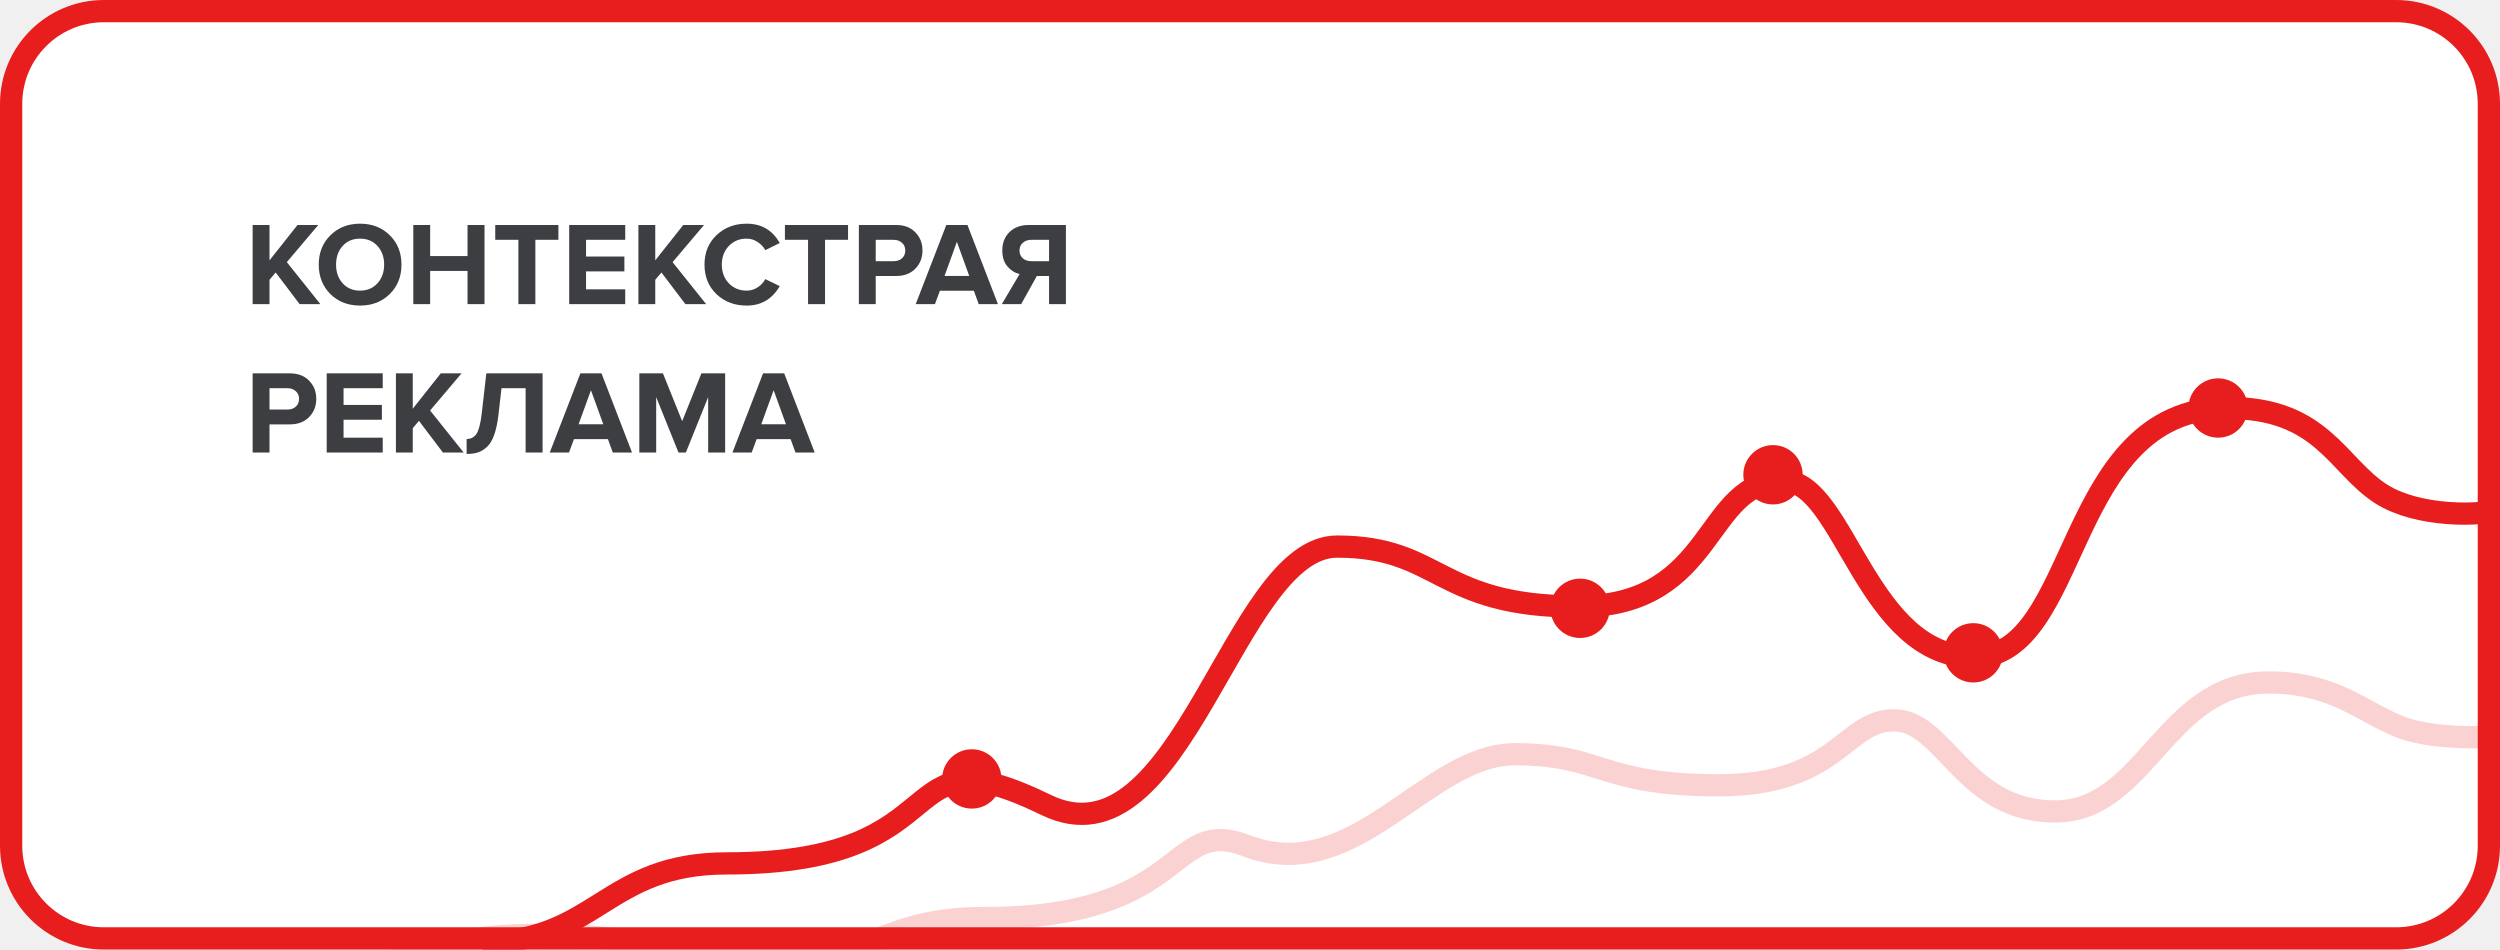
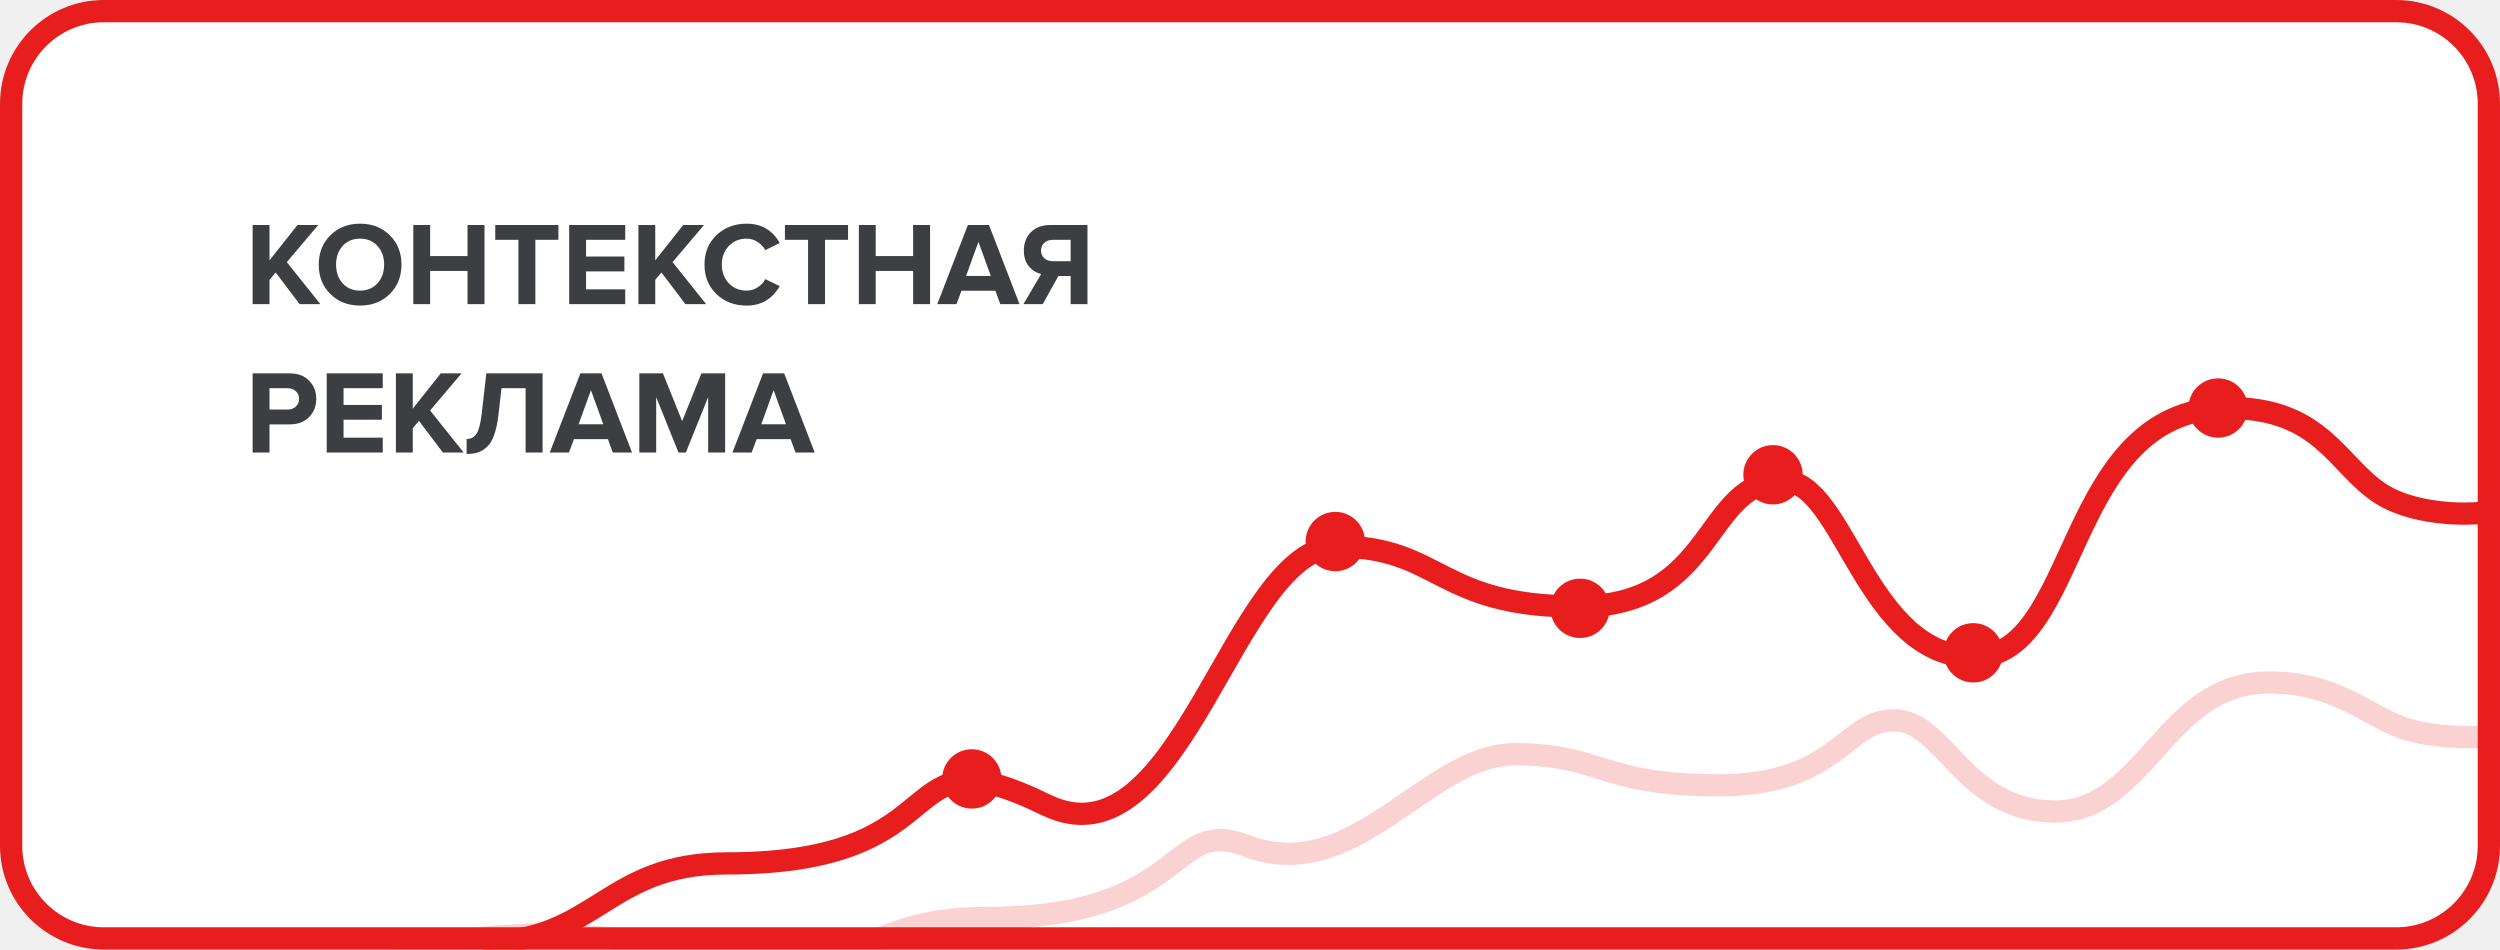
<svg xmlns="http://www.w3.org/2000/svg" width="337" height="128" viewBox="0 0 337 128" fill="none">
  <rect x="1.5" y="1.5" width="334" height="125" rx="12.5" fill="white" stroke="#E81E1E" stroke-width="3" />
  <mask id="mask0" mask-type="alpha" maskUnits="userSpaceOnUse" x="0" y="0" width="337" height="128">
    <rect width="337" height="128" rx="14" fill="white" />
  </mask>
  <g mask="url(#mask0)">
    <path d="M65 127.044C80.477 127.044 81.525 116.385 98 116.385C130.5 116.385 119.5 98 141 108.5C159.324 117.449 166.256 73.68 180.235 73.68C194.214 73.68 193.715 81.757 212.687 81.757C231.658 81.757 229.5 64.506 240.645 64.858C248.633 65.111 251.629 88.572 266.107 88.572C280.586 88.572 278.089 55.254 300.057 55.002C313.037 54.853 315.034 62.827 321.025 66.613C325.818 69.641 334.339 69.734 338 68.472" stroke="#E81E1E" stroke-width="3" />
    <path opacity="0.2" d="M53.097 129.268C57.331 128.179 61.82 126 73 126C87.398 126 91.71 129.268 104.838 129.268C117.966 129.268 118.854 123.748 132.829 123.748C160.396 123.748 157.397 109.917 168 114C182.63 119.634 192.324 101.673 204.181 101.673C216.039 101.673 215.615 105.856 231.707 105.856C247.799 105.856 248.646 96.974 255.422 97.104C262.198 97.235 264.739 109.385 277.019 109.385C289.3 109.385 291.772 92 305.816 92C314.674 92 318.52 96.052 323.602 98.013C327.667 99.581 334.895 99.629 338 98.976" stroke="#E81E1E" stroke-width="3" />
-     <circle cx="180" cy="73" r="4" fill="#" />
+     <circle cx="180" cy="73" r="4" fill="#E81E1E" />
    <circle cx="131" cy="105" r="4" fill="#E81E1E" />
    <circle cx="213" cy="82" r="4" fill="#E81E1E" />
    <circle cx="266" cy="88" r="4" fill="#E81E1E" />
    <circle cx="299" cy="55" r="4" fill="#E81E1E" />
    <circle cx="239" cy="64" r="4" fill="#E81E1E" />
  </g>
-   <path d="M43.192 41H40.392L37.16 36.728L36.328 37.72V41H34.056V30.328H36.328V35.096L40.104 30.328H42.904L38.664 35.336L43.192 41ZM48.534 41.192C46.923 41.192 45.59 40.675 44.534 39.64C43.489 38.595 42.966 37.272 42.966 35.672C42.966 34.072 43.489 32.755 44.534 31.72C45.59 30.675 46.923 30.152 48.534 30.152C50.155 30.152 51.489 30.669 52.534 31.704C53.59 32.739 54.118 34.061 54.118 35.672C54.118 37.283 53.59 38.605 52.534 39.64C51.489 40.675 50.155 41.192 48.534 41.192ZM46.182 38.184C46.779 38.845 47.563 39.176 48.534 39.176C49.505 39.176 50.288 38.845 50.886 38.184C51.483 37.523 51.782 36.685 51.782 35.672C51.782 34.659 51.483 33.821 50.886 33.16C50.288 32.499 49.505 32.168 48.534 32.168C47.563 32.168 46.779 32.499 46.182 33.16C45.595 33.821 45.302 34.659 45.302 35.672C45.302 36.685 45.595 37.523 46.182 38.184ZM65.312 41H63.024V36.52H57.984V41H55.712V30.328H57.984V34.52H63.024V30.328H65.312V41ZM72.167 41H69.879V32.328H66.759V30.328H75.271V32.328H72.167V41ZM84.28 41H76.728V30.328H84.28V32.328H79V34.584H84.168V36.584H79V39H84.28V41ZM95.192 41H92.392L89.16 36.728L88.328 37.72V41H86.056V30.328H88.328V35.096L92.104 30.328H94.904L90.664 35.336L95.192 41ZM100.646 41.192C99.025 41.192 97.67 40.68 96.582 39.656C95.504 38.621 94.966 37.293 94.966 35.672C94.966 34.051 95.504 32.728 96.582 31.704C97.67 30.669 99.025 30.152 100.646 30.152C102.641 30.152 104.129 31.021 105.11 32.76L103.158 33.72C102.923 33.272 102.577 32.904 102.118 32.616C101.67 32.317 101.179 32.168 100.646 32.168C99.675 32.168 98.875 32.499 98.246 33.16C97.617 33.821 97.302 34.659 97.302 35.672C97.302 36.685 97.617 37.523 98.246 38.184C98.875 38.845 99.675 39.176 100.646 39.176C101.179 39.176 101.67 39.032 102.118 38.744C102.577 38.456 102.923 38.083 103.158 37.624L105.11 38.568C104.097 40.317 102.609 41.192 100.646 41.192ZM111.214 41H108.926V32.328H105.806V30.328H114.318V32.328H111.214V41ZM118.047 41H115.775V30.328H120.767C121.887 30.328 122.761 30.659 123.391 31.32C124.031 31.971 124.351 32.787 124.351 33.768C124.351 34.739 124.031 35.555 123.391 36.216C122.751 36.877 121.876 37.208 120.767 37.208H118.047V41ZM120.463 35.208C120.921 35.208 121.295 35.08 121.583 34.824C121.881 34.557 122.031 34.205 122.031 33.768C122.031 33.331 121.881 32.984 121.583 32.728C121.295 32.461 120.921 32.328 120.463 32.328H118.047V35.208H120.463ZM134.524 41H131.932L131.276 39.192H126.7L126.028 41H123.436L127.564 30.328H130.412L134.524 41ZM130.652 37.192L128.988 32.6L127.324 37.192H130.652ZM137.653 41H135.045L137.445 36.936C136.794 36.787 136.24 36.44 135.781 35.896C135.333 35.352 135.109 34.643 135.109 33.768C135.109 32.755 135.429 31.928 136.069 31.288C136.72 30.648 137.594 30.328 138.693 30.328H143.685V41H141.413V37.208H139.765L137.653 41ZM139.029 35.208H141.413V32.328H139.029C138.56 32.328 138.176 32.461 137.877 32.728C137.578 32.984 137.429 33.331 137.429 33.768C137.429 34.205 137.578 34.557 137.877 34.824C138.176 35.08 138.56 35.208 139.029 35.208ZM36.328 61H34.056V50.328H39.048C40.168 50.328 41.043 50.659 41.672 51.32C42.312 51.971 42.632 52.787 42.632 53.768C42.632 54.739 42.312 55.555 41.672 56.216C41.032 56.877 40.157 57.208 39.048 57.208H36.328V61ZM38.744 55.208C39.203 55.208 39.576 55.08 39.864 54.824C40.163 54.557 40.312 54.205 40.312 53.768C40.312 53.331 40.163 52.984 39.864 52.728C39.576 52.461 39.203 52.328 38.744 52.328H36.328V55.208H38.744ZM51.592 61H44.04V50.328H51.592V52.328H46.312V54.584H51.48V56.584H46.312V59H51.592V61ZM62.505 61H59.705L56.472 56.728L55.641 57.72V61H53.368V50.328H55.641V55.096L59.416 50.328H62.217L57.977 55.336L62.505 61ZM62.9 61.192V59.176C63.476 59.176 63.919 58.947 64.228 58.488C64.538 58.019 64.772 57.117 64.932 55.784L65.556 50.328H73.14V61H70.852V52.328H67.604L67.188 55.944C67.06 57.021 66.868 57.917 66.612 58.632C66.367 59.336 66.047 59.869 65.652 60.232C65.268 60.595 64.863 60.845 64.436 60.984C64.01 61.123 63.498 61.192 62.9 61.192ZM85.195 61H82.603L81.948 59.192H77.371L76.7 61H74.108L78.236 50.328H81.084L85.195 61ZM81.323 57.192L79.659 52.6L77.996 57.192H81.323ZM97.749 61H95.461V53.528L92.453 61H91.461L88.453 53.528V61H86.181V50.328H89.365L91.957 56.776L94.549 50.328H97.749V61ZM109.821 61H107.229L106.573 59.192H101.997L101.325 61H98.733L102.861 50.328H105.709L109.821 61ZM105.949 57.192L104.285 52.6L102.621 57.192H105.949Z" fill="#3C3E42" />
+   <path d="M43.192 41H40.392L37.16 36.728L36.328 37.72V41H34.056V30.328H36.328V35.096L40.104 30.328H42.904L38.664 35.336L43.192 41ZM48.534 41.192C46.923 41.192 45.59 40.675 44.534 39.64C43.489 38.595 42.966 37.272 42.966 35.672C42.966 34.072 43.489 32.755 44.534 31.72C45.59 30.675 46.923 30.152 48.534 30.152C50.155 30.152 51.489 30.669 52.534 31.704C53.59 32.739 54.118 34.061 54.118 35.672C54.118 37.283 53.59 38.605 52.534 39.64C51.489 40.675 50.155 41.192 48.534 41.192ZM46.182 38.184C46.779 38.845 47.563 39.176 48.534 39.176C49.505 39.176 50.288 38.845 50.886 38.184C51.483 37.523 51.782 36.685 51.782 35.672C51.782 34.659 51.483 33.821 50.886 33.16C50.288 32.499 49.505 32.168 48.534 32.168C47.563 32.168 46.779 32.499 46.182 33.16C45.595 33.821 45.302 34.659 45.302 35.672C45.302 36.685 45.595 37.523 46.182 38.184ZM65.312 41H63.024V36.52H57.984V41H55.712V30.328H57.984V34.52H63.024V30.328H65.312V41ZM72.167 41H69.879V32.328H66.759V30.328H75.271V32.328H72.167V41ZM84.28 41H76.728V30.328H84.28V32.328H79V34.584H84.168V36.584H79V39H84.28V41ZM95.192 41H92.392L89.16 36.728L88.328 37.72V41H86.056V30.328H88.328V35.096L92.104 30.328H94.904L90.664 35.336L95.192 41ZM100.646 41.192C99.025 41.192 97.67 40.68 96.582 39.656C95.504 38.621 94.966 37.293 94.966 35.672C94.966 34.051 95.504 32.728 96.582 31.704C97.67 30.669 99.025 30.152 100.646 30.152C102.641 30.152 104.129 31.021 105.11 32.76L103.158 33.72C102.923 33.272 102.577 32.904 102.118 32.616C101.67 32.317 101.179 32.168 100.646 32.168C99.675 32.168 98.875 32.499 98.246 33.16C97.617 33.821 97.302 34.659 97.302 35.672C97.302 36.685 97.617 37.523 98.246 38.184C98.875 38.845 99.675 39.176 100.646 39.176C101.179 39.176 101.67 39.032 102.118 38.744C102.577 38.456 102.923 38.083 103.158 37.624L105.11 38.568C104.097 40.317 102.609 41.192 100.646 41.192ZM111.214 41H108.926V32.328H105.806V30.328H114.318V32.328H111.214V41ZM125.375 41H123.087V36.52H118.047V41H115.775V30.328H118.047V34.52H123.087V30.328H125.375V41ZM137.43 41H134.838L134.182 39.192H129.606L128.934 41H126.342L130.47 30.328H133.318L137.43 41ZM133.558 37.192L131.894 32.6L130.23 37.192H133.558ZM140.559 41H137.951L140.351 36.936C139.701 36.787 139.146 36.44 138.687 35.896C138.239 35.352 138.015 34.643 138.015 33.768C138.015 32.755 138.335 31.928 138.975 31.288C139.626 30.648 140.501 30.328 141.599 30.328H146.591V41H144.319V37.208H142.671L140.559 41ZM141.935 35.208H144.319V32.328H141.935C141.466 32.328 141.082 32.461 140.783 32.728C140.485 32.984 140.335 33.331 140.335 33.768C140.335 34.205 140.485 34.557 140.783 34.824C141.082 35.08 141.466 35.208 141.935 35.208ZM36.328 61H34.056V50.328H39.048C40.168 50.328 41.043 50.659 41.672 51.32C42.312 51.971 42.632 52.787 42.632 53.768C42.632 54.739 42.312 55.555 41.672 56.216C41.032 56.877 40.157 57.208 39.048 57.208H36.328V61ZM38.744 55.208C39.203 55.208 39.576 55.08 39.864 54.824C40.163 54.557 40.312 54.205 40.312 53.768C40.312 53.331 40.163 52.984 39.864 52.728C39.576 52.461 39.203 52.328 38.744 52.328H36.328V55.208H38.744ZM51.592 61H44.04V50.328H51.592V52.328H46.312V54.584H51.48V56.584H46.312V59H51.592V61ZM62.505 61H59.705L56.472 56.728L55.641 57.72V61H53.368V50.328H55.641V55.096L59.416 50.328H62.217L57.977 55.336L62.505 61ZM62.9 61.192V59.176C63.476 59.176 63.919 58.947 64.228 58.488C64.538 58.019 64.772 57.117 64.932 55.784L65.556 50.328H73.14V61H70.852V52.328H67.604L67.188 55.944C67.06 57.021 66.868 57.917 66.612 58.632C66.367 59.336 66.047 59.869 65.652 60.232C65.268 60.595 64.863 60.845 64.436 60.984C64.01 61.123 63.498 61.192 62.9 61.192ZM85.195 61H82.603L81.948 59.192H77.371L76.7 61H74.108L78.236 50.328H81.084L85.195 61ZM81.323 57.192L79.659 52.6L77.996 57.192H81.323ZM97.749 61H95.461V53.528L92.453 61H91.461L88.453 53.528V61H86.181V50.328H89.365L91.957 56.776L94.549 50.328H97.749V61ZM109.821 61H107.229L106.573 59.192H101.997L101.325 61H98.733L102.861 50.328H105.709L109.821 61ZM105.949 57.192L104.285 52.6L102.621 57.192H105.949Z" fill="#3C3E42" />
</svg>
